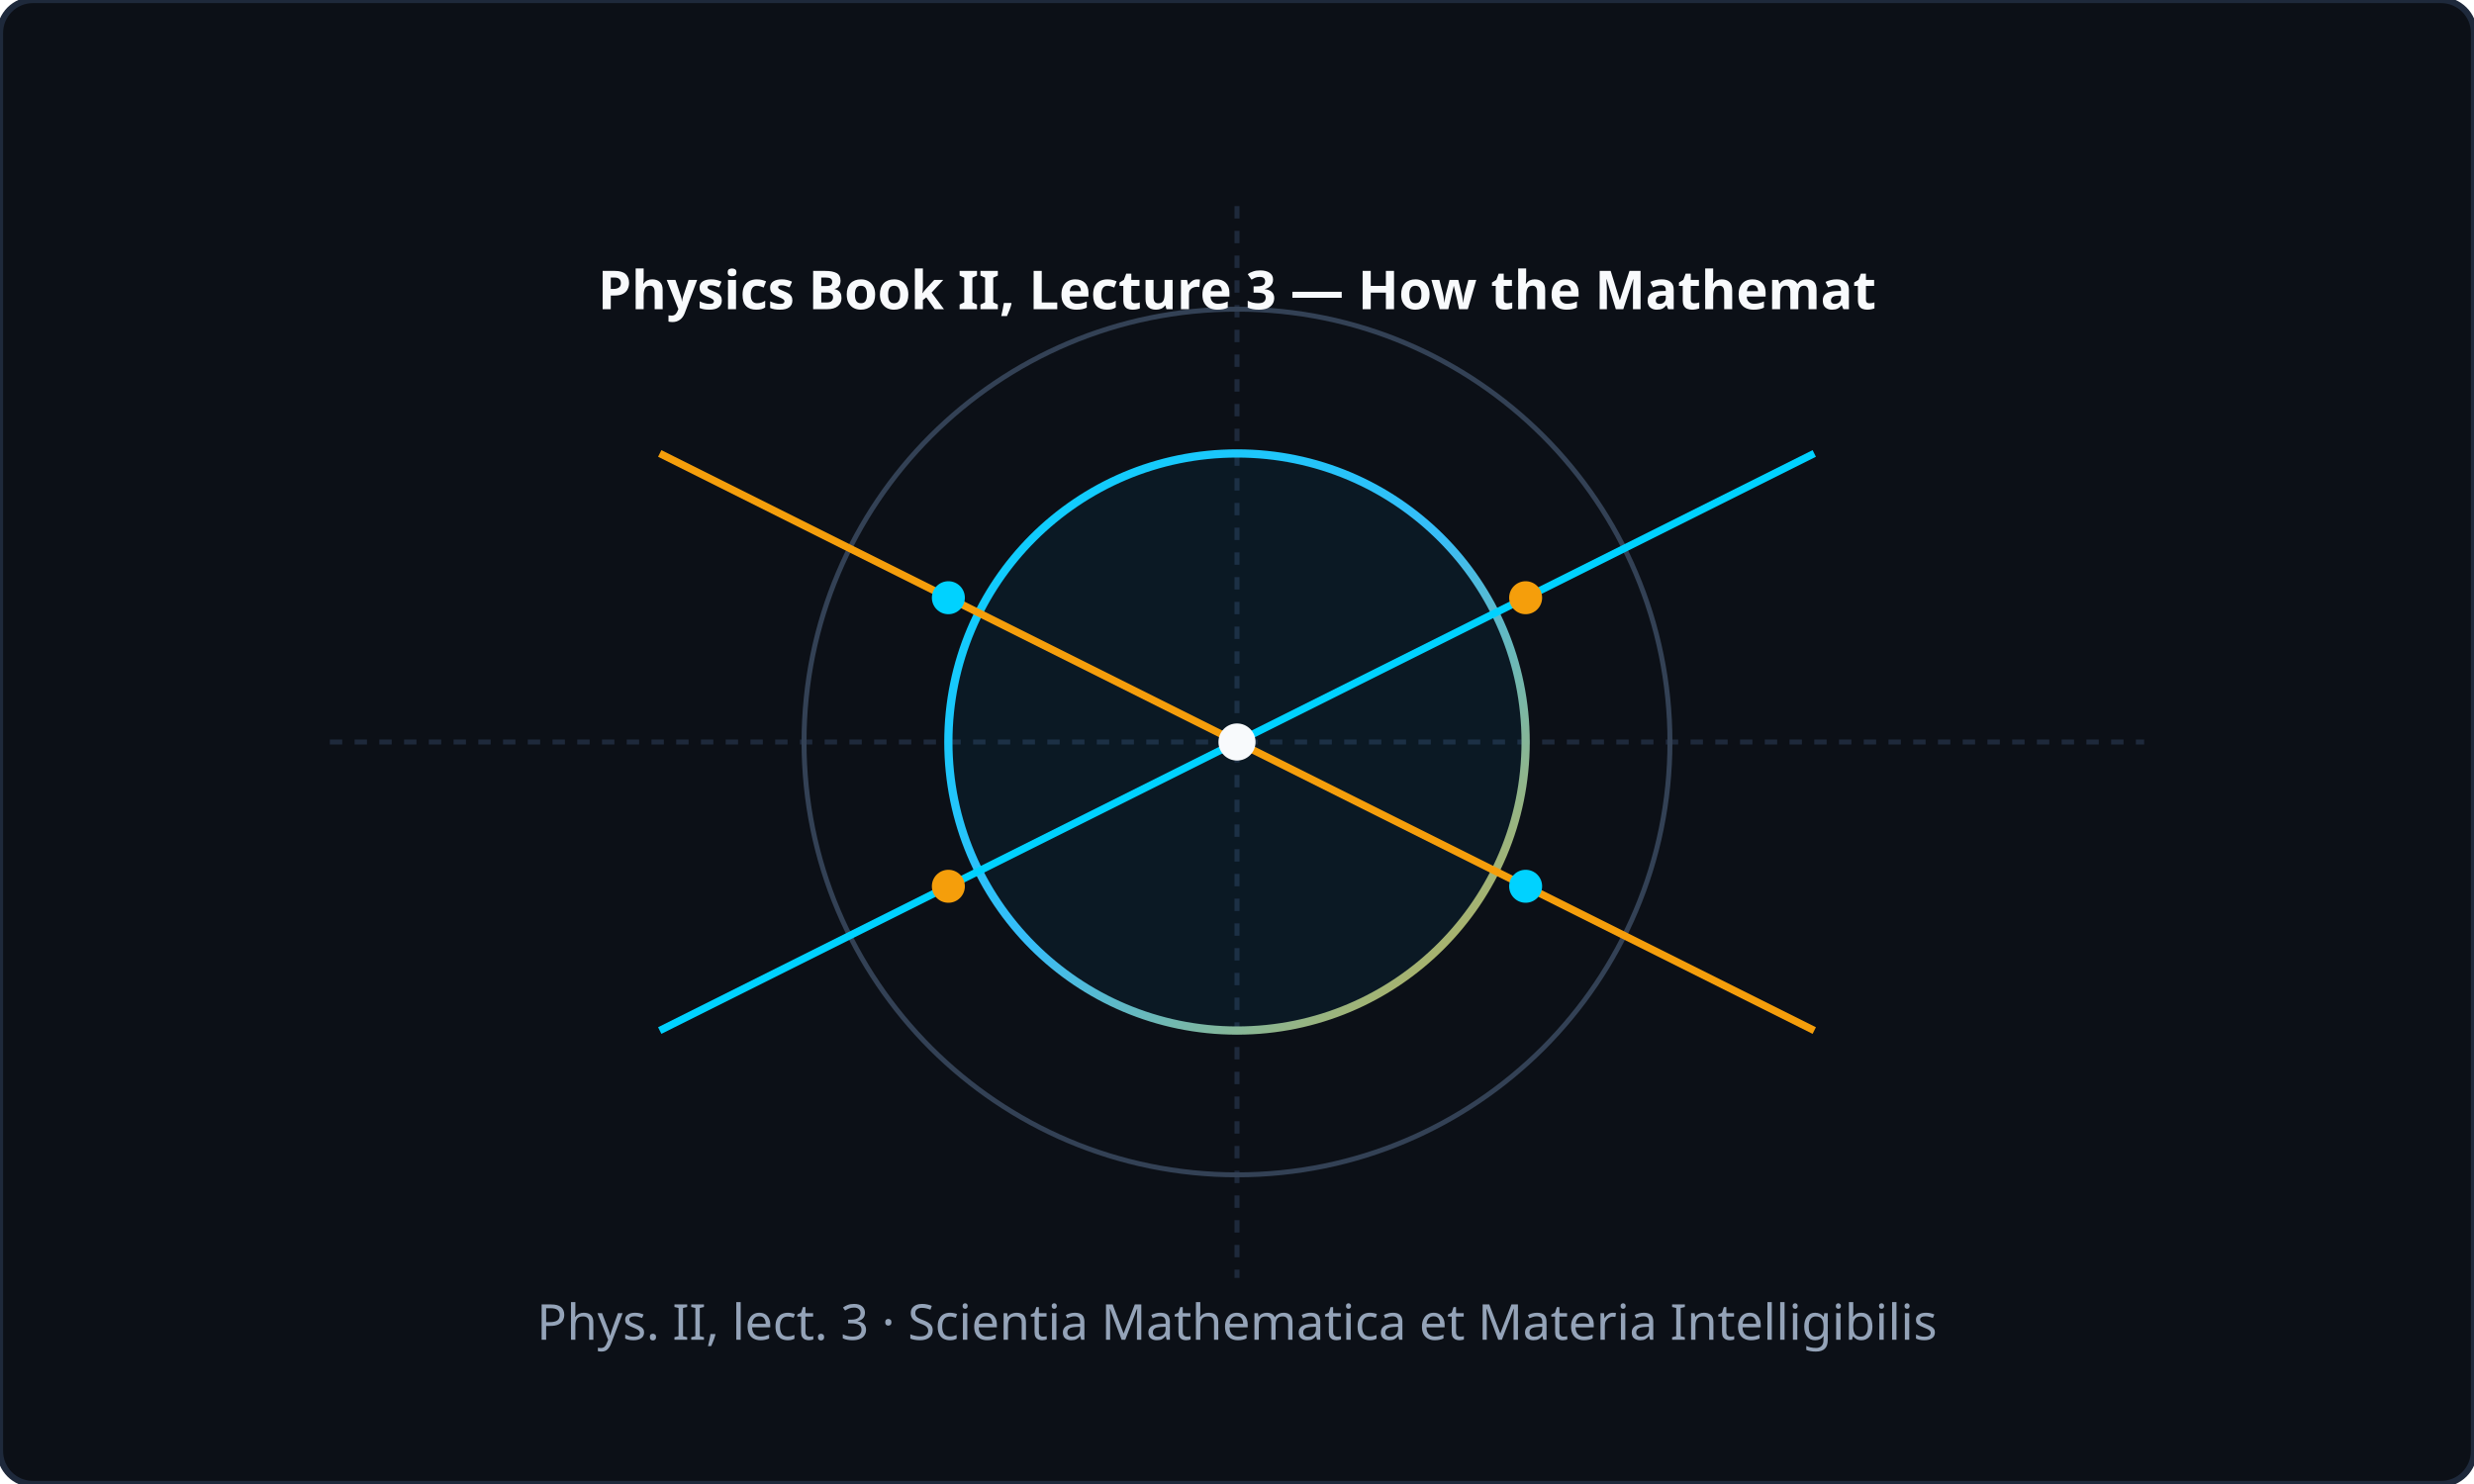
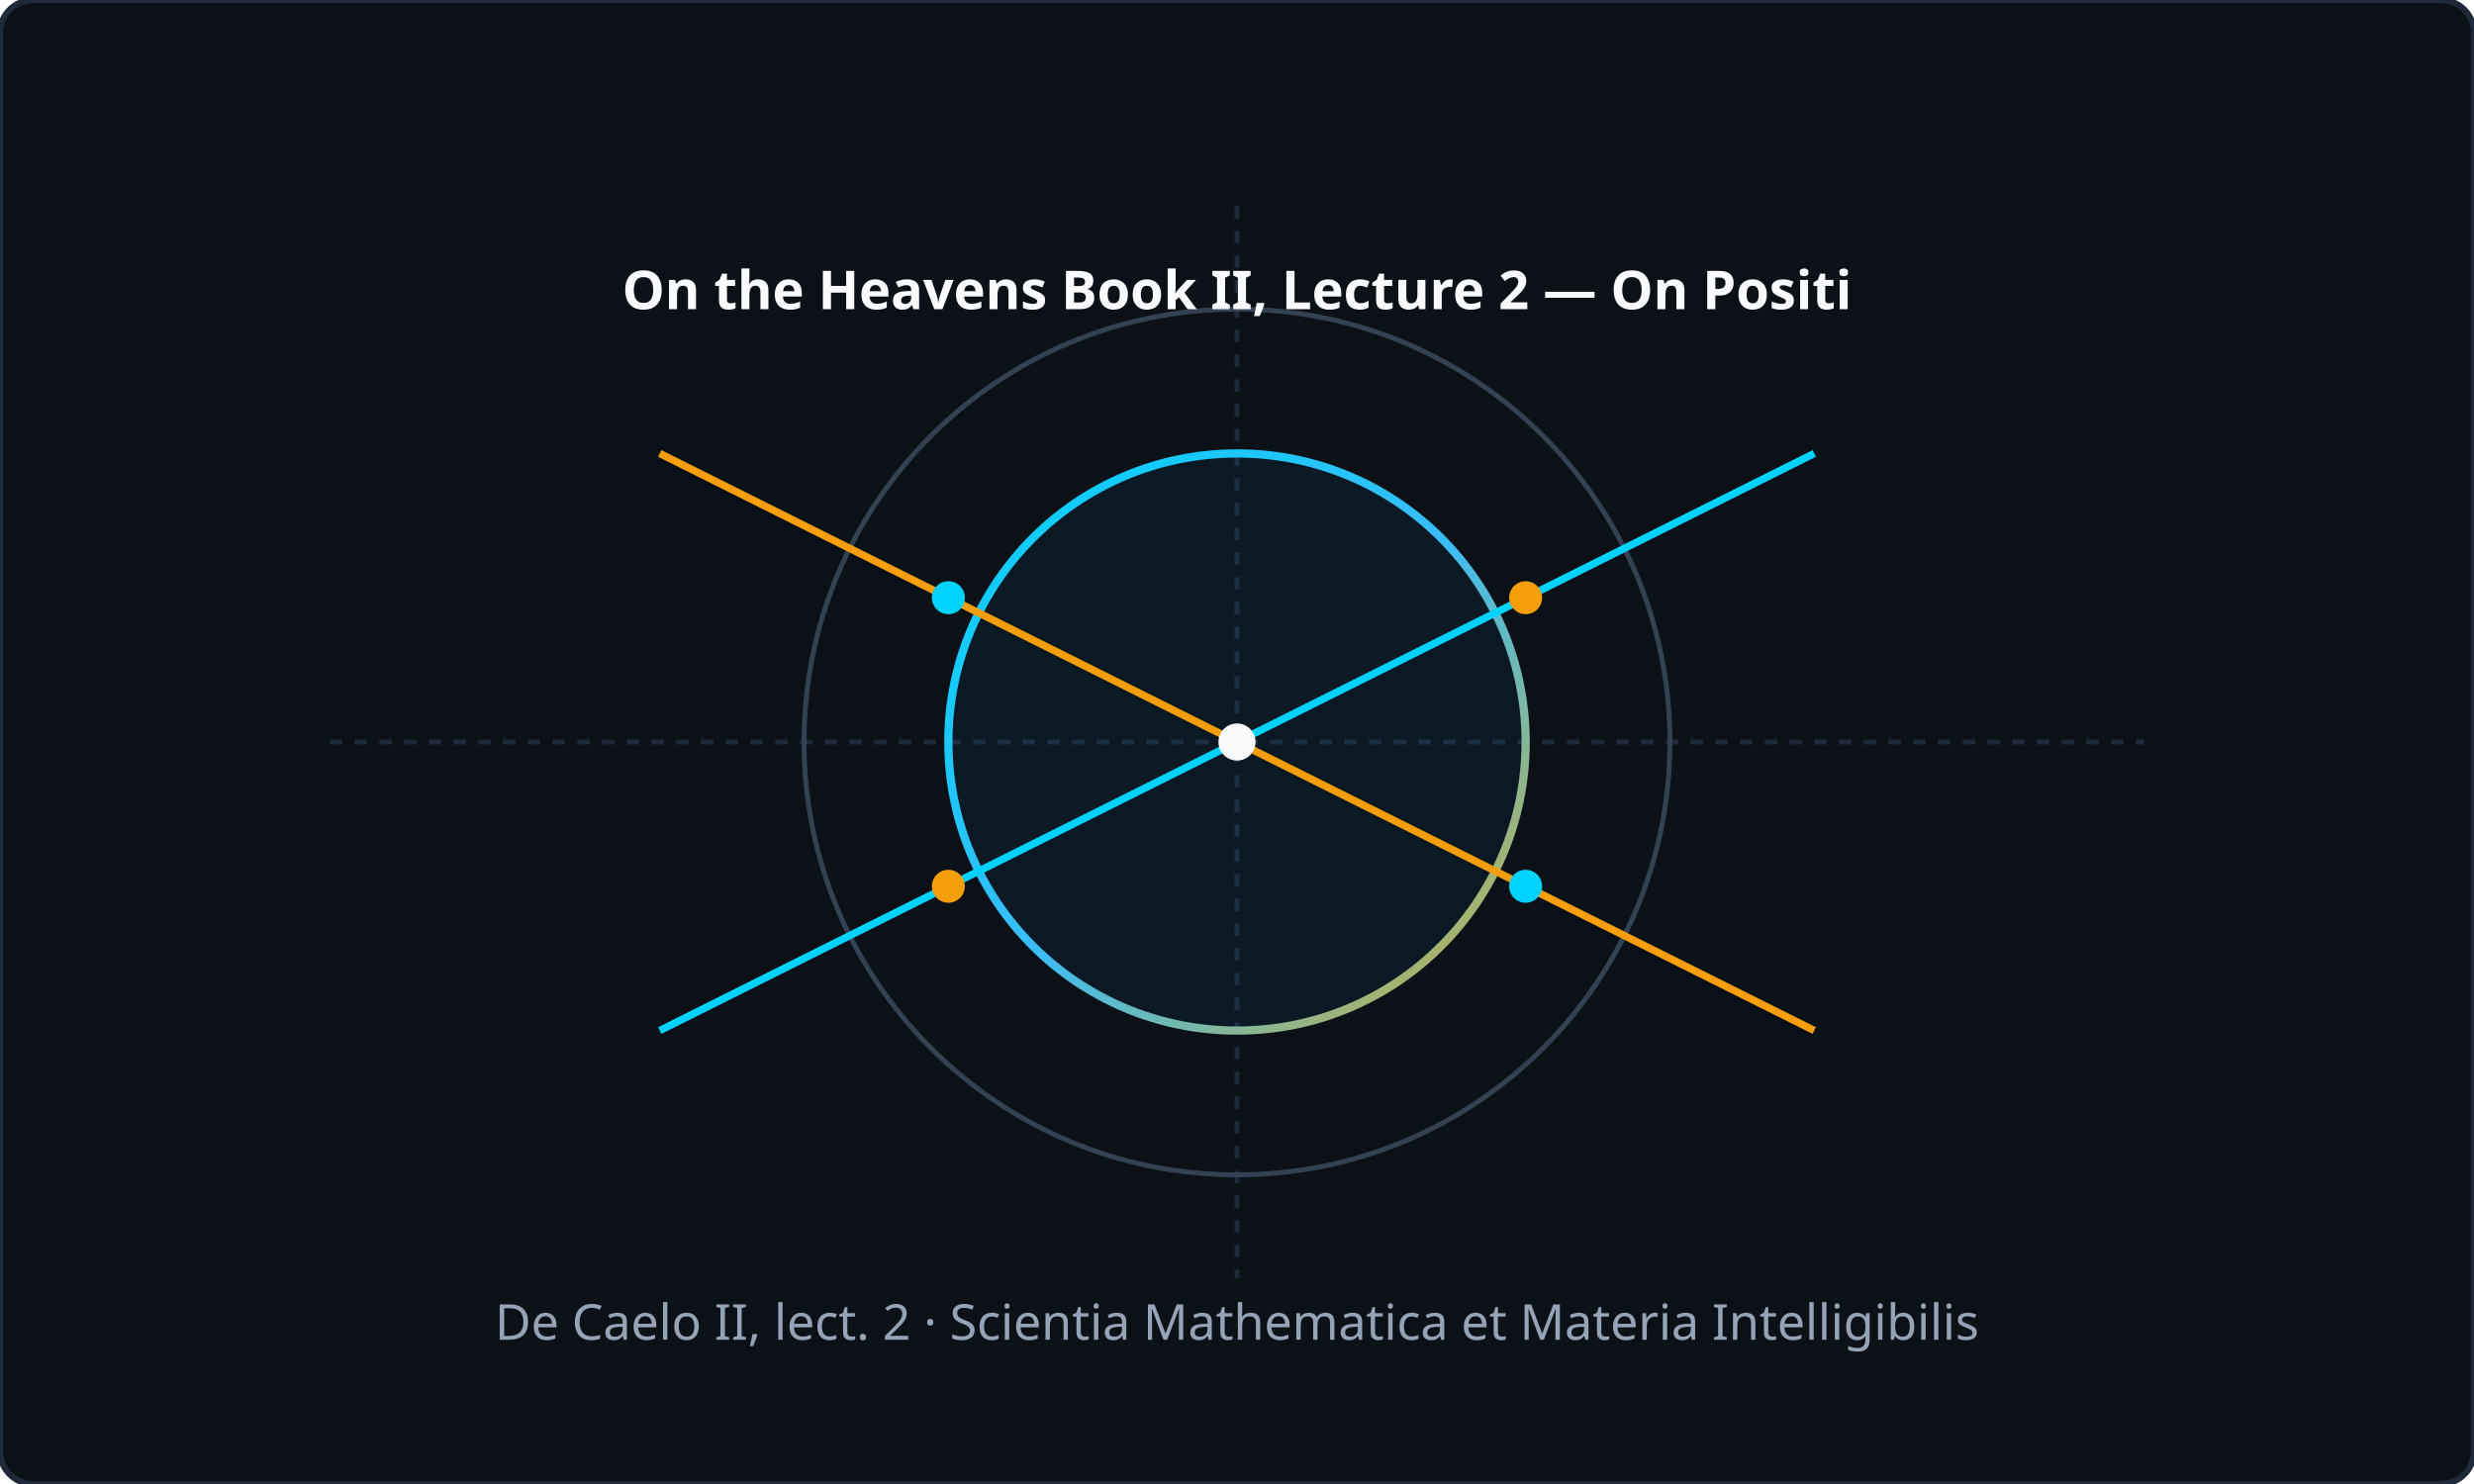
<svg xmlns="http://www.w3.org/2000/svg" viewBox="0 0 600 360" width="100%" height="auto">
  <rect width="600" height="360" rx="8" fill="#0c1017" stroke="#1e293b" stroke-width="1.5" />
  <defs>
    <linearGradient id="geomGrad" x1="0%" y1="0%" x2="100%" y2="100%">
      <stop offset="0%" stop-color="#00d2ff" />
      <stop offset="50%" stop-color="#38bdf8" />
      <stop offset="100%" stop-color="#d4af37" />
    </linearGradient>
  </defs>
  <line x1="80" y1="180" x2="520" y2="180" stroke="#1e293b" stroke-width="1.2" stroke-dasharray="3,3" />
  <line x1="300" y1="50" x2="300" y2="310" stroke="#1e293b" stroke-width="1.2" stroke-dasharray="3,3" />
  <circle cx="300" cy="180" r="105" fill="none" stroke="#334155" stroke-width="1.2" />
  <circle cx="300" cy="180" r="70" fill="#0284c7" fill-opacity="0.08" stroke="url(#geomGrad)" stroke-width="2" />
  <line x1="160" y1="110" x2="440" y2="250" stroke="#f59e0b" stroke-width="1.8" />
  <line x1="160" y1="250" x2="440" y2="110" stroke="#00d2ff" stroke-width="1.8" />
  <circle cx="300" cy="180" r="4.5" fill="#f8fafc" />
  <circle cx="230" cy="145" r="4" fill="#00d2ff" />
  <circle cx="370" cy="215" r="4" fill="#00d2ff" />
  <circle cx="230" cy="215" r="4" fill="#f59e0b" />
  <circle cx="370" cy="145" r="4" fill="#f59e0b" />
-   <text x="300" y="75" fill="#f8fafc" font-size="13" font-family="system-ui, sans-serif" text-anchor="middle" font-weight="600">Physics Book II, Lecture 3 — How the Mathemat</text>
-   <text x="300" y="325" fill="#94a3b8" font-size="12" font-family="system-ui, sans-serif" text-anchor="middle">Phys. II, lect. 3 · Scientia Mathematica et Materia Intelligibilis</text>
+   <text x="300" y="75" fill="#f8fafc" font-size="13" font-family="system-ui, sans-serif" text-anchor="middle" font-weight="600">On the Heavens Book II, Lecture 2 — On Positi</text>
+   <text x="300" y="325" fill="#94a3b8" font-size="12" font-family="system-ui, sans-serif" text-anchor="middle">De Caelo II, lect. 2 · Scientia Mathematica et Materia Intelligibilis</text>
</svg>
